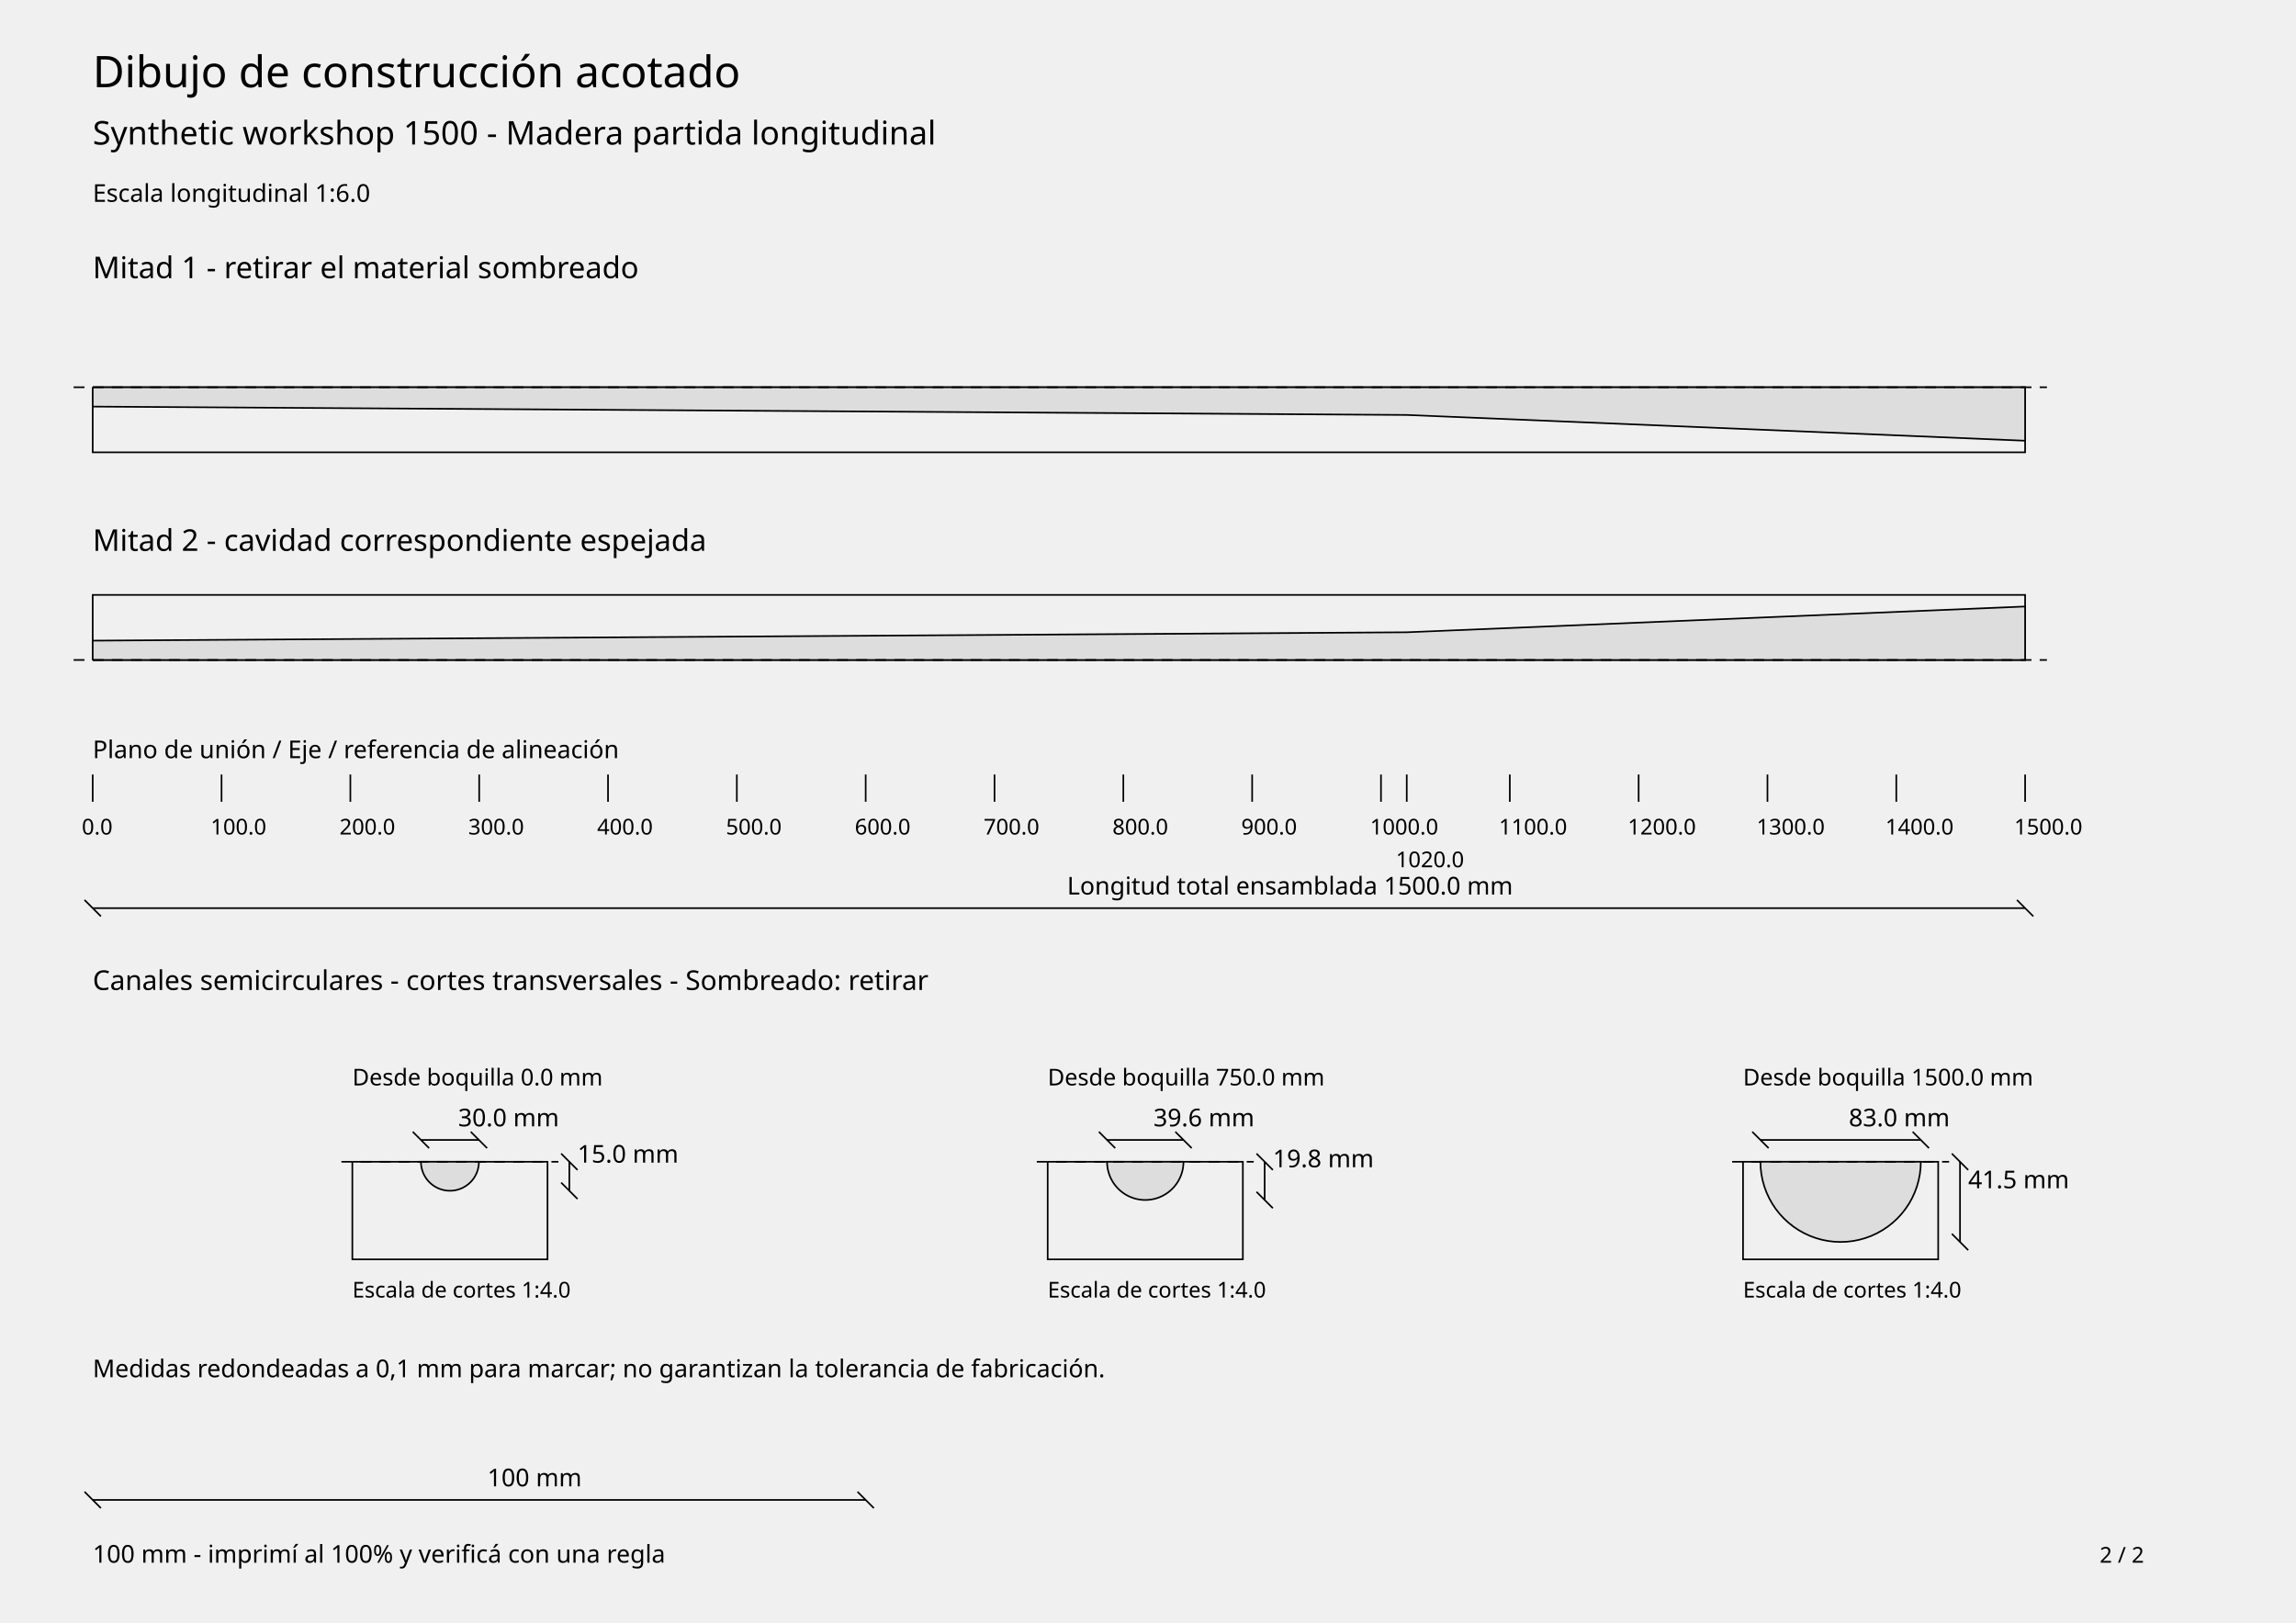
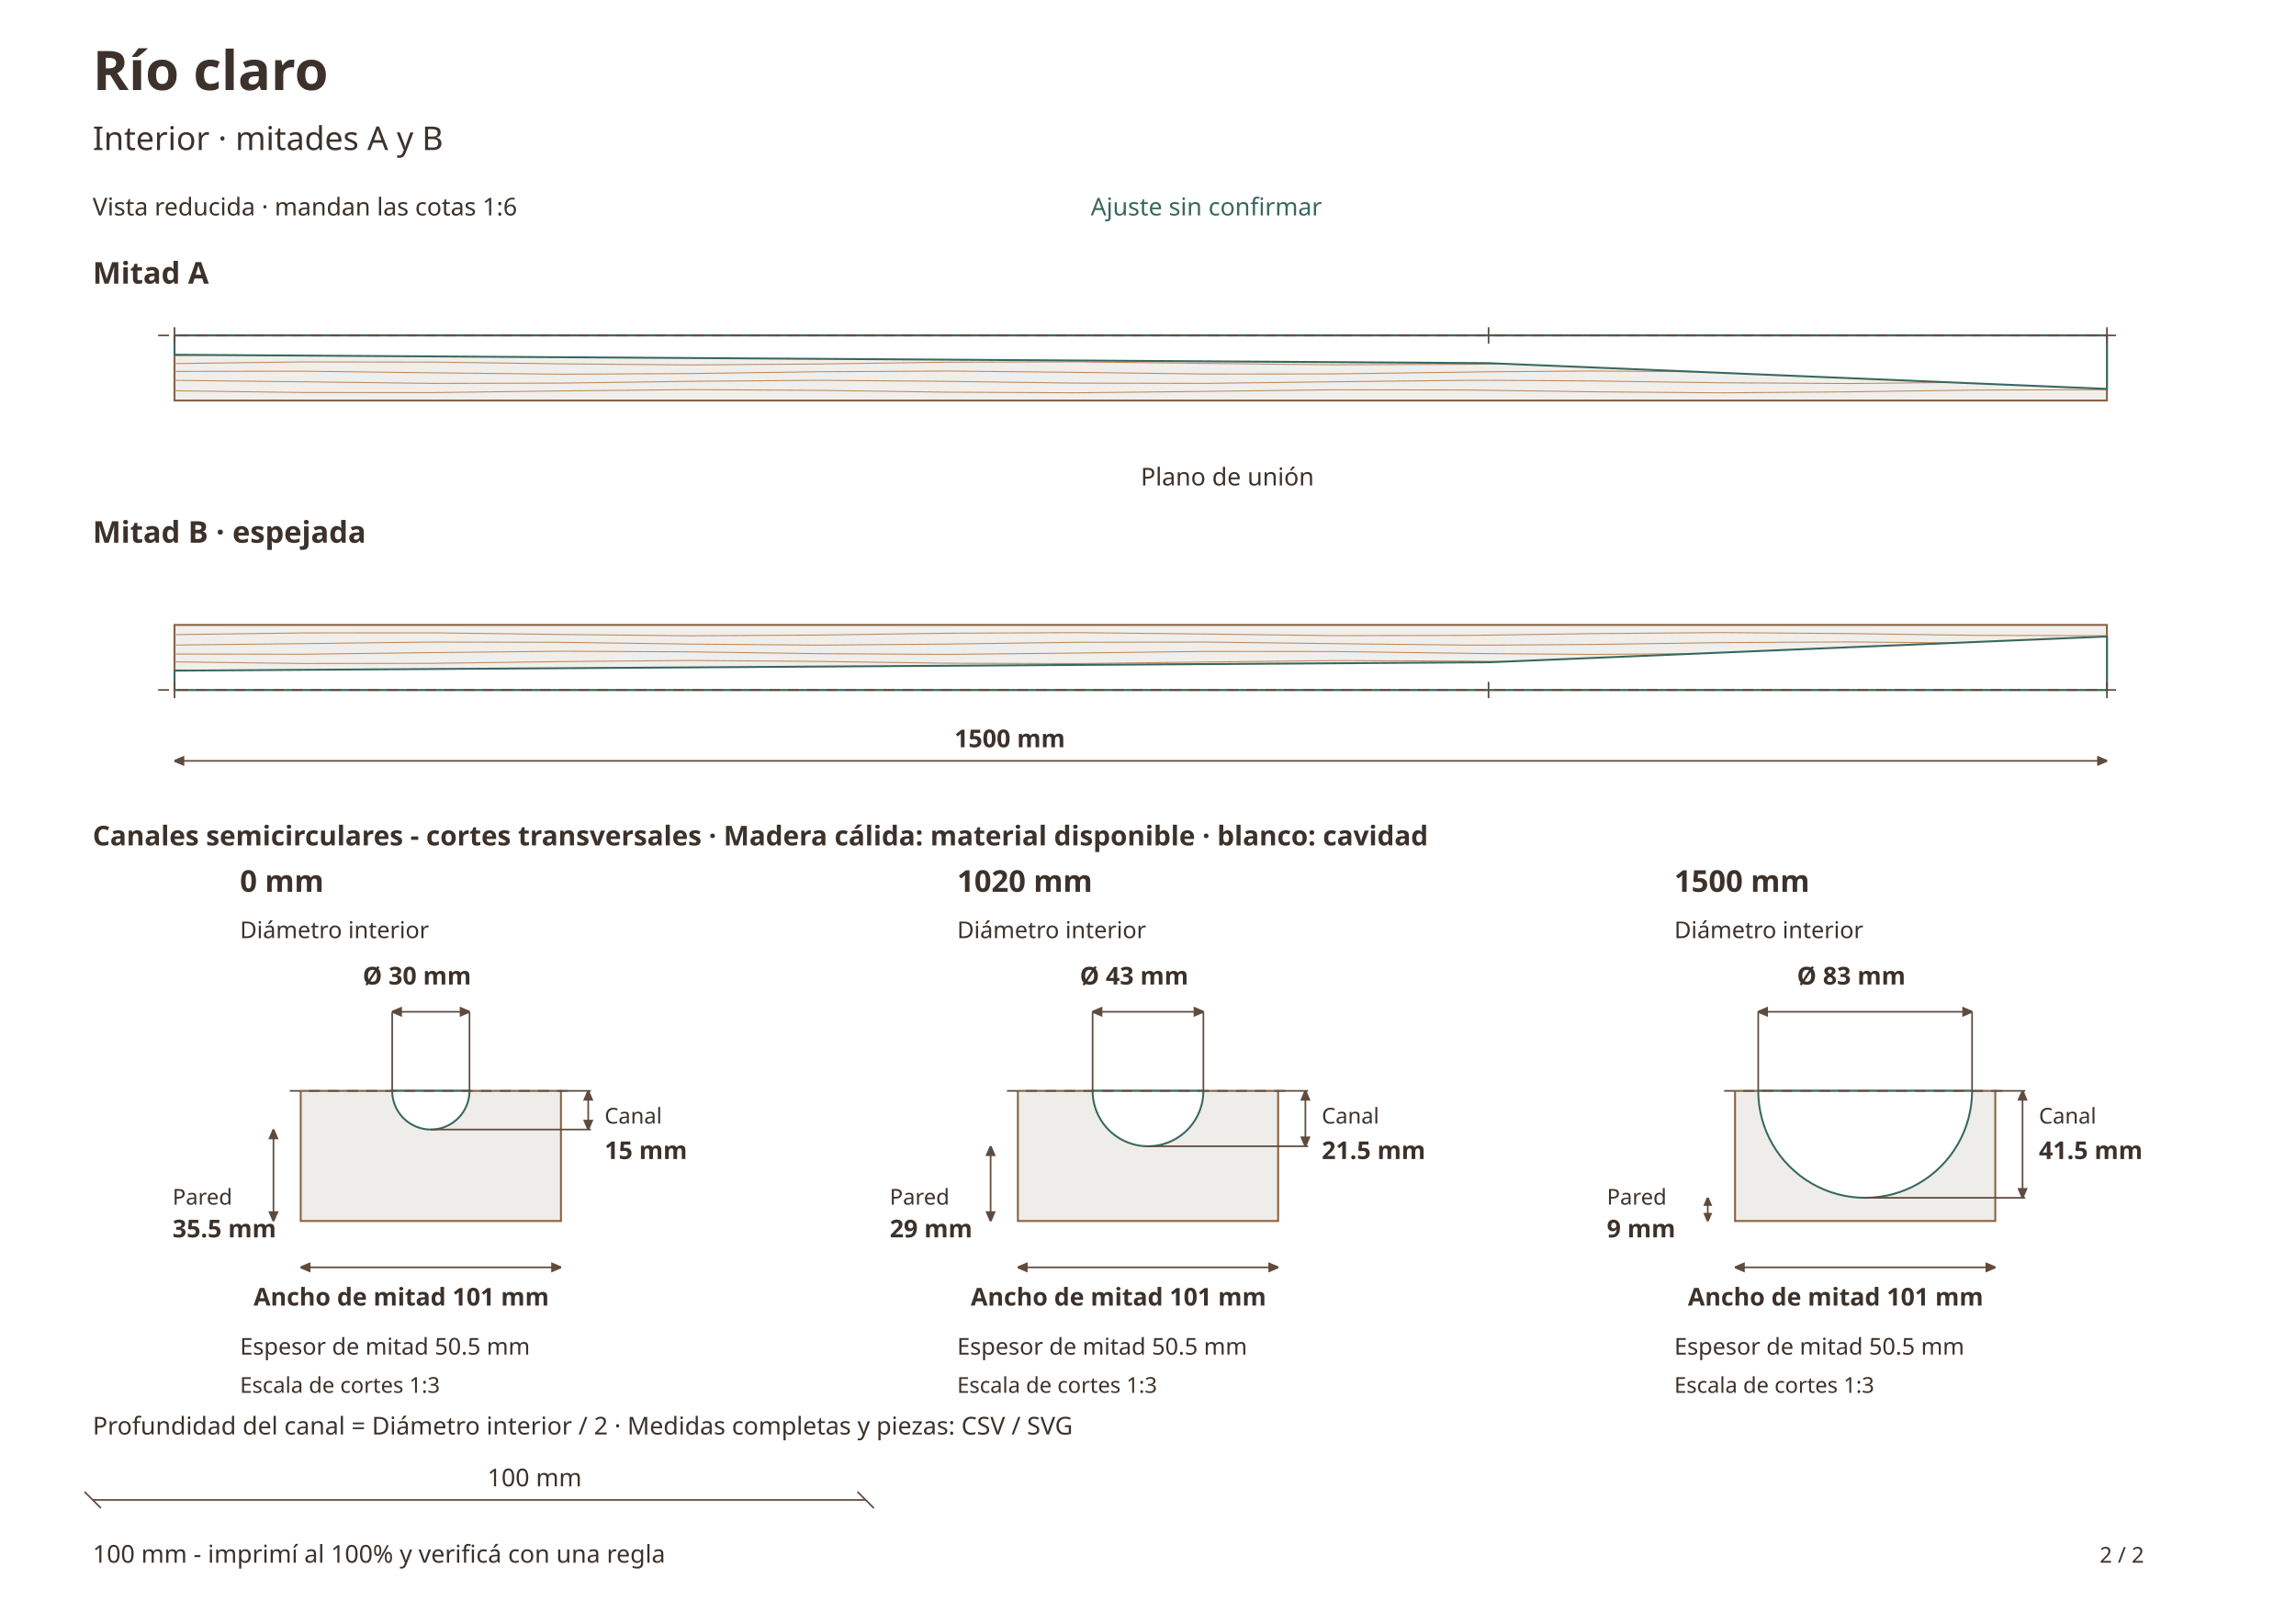
<svg xmlns="http://www.w3.org/2000/svg" width="842.0pt" height="595.0pt" viewBox="0 0 842.0 595.0" data-length-mm="1500.0">
-   <text x="34" y="32" font-size="16.0" font-family="sans-serif">Dibujo de construcción acotado</text>
-   <text x="34" y="53" font-size="12.0" font-family="sans-serif">Synthetic workshop 1500 - Madera partida longitudinal</text>
-   <text x="34" y="74" font-size="9.0" font-family="sans-serif">Escala longitudinal 1:6.0</text>
-   <text x="34" y="102" font-size="11.0" font-family="sans-serif">Mitad 1 - retirar el material sombreado</text>
-   <polyline points="34,142 742.661,142 742.661,165.858 34,165.858 34,142" stroke="black" stroke-width="0.6" fill="none" stroke-dasharray="none" />
-   <polyline points="34,142 34,149.087 515.89,152.157 515.89,152.157 742.661,161.606 742.661,142 34,142" stroke="black" stroke-width="0.6" fill="#dddddd" stroke-dasharray="none" />
-   <polyline points="27,142 750.661,142" stroke="black" stroke-width="0.6" fill="none" stroke-dasharray="4 3" />
-   <text x="34" y="202" font-size="11.0" font-family="sans-serif">Mitad 2 - cavidad correspondiente espejada</text>
-   <polyline points="34,242 742.661,242 742.661,218.142 34,218.142 34,242" stroke="black" stroke-width="0.6" fill="none" stroke-dasharray="none" />
-   <polyline points="34,242 34,234.913 515.89,231.843 515.89,231.843 742.661,222.394 742.661,242 34,242" stroke="black" stroke-width="0.6" fill="#dddddd" stroke-dasharray="none" />
-   <polyline points="27,242 750.661,242" stroke="black" stroke-width="0.6" fill="none" stroke-dasharray="4 3" />
-   <text x="34" y="278" font-size="9.0" font-family="sans-serif">Plano de unión / Eje / referencia de alineación</text>
-   <polyline points="34,284 34,294" stroke="black" stroke-width="0.6" fill="none" stroke-dasharray="none" />
-   <text x="30" y="306" font-size="8.0" font-family="sans-serif">0.0</text>
-   <polyline points="81.244,284 81.244,294" stroke="black" stroke-width="0.6" fill="none" stroke-dasharray="none" />
-   <text x="77.244" y="306" font-size="8.0" font-family="sans-serif">100.0</text>
-   <polyline points="128.488,284 128.488,294" stroke="black" stroke-width="0.6" fill="none" stroke-dasharray="none" />
-   <text x="124.488" y="306" font-size="8.0" font-family="sans-serif">200.0</text>
-   <polyline points="175.732,284 175.732,294" stroke="black" stroke-width="0.6" fill="none" stroke-dasharray="none" />
-   <text x="171.732" y="306" font-size="8.0" font-family="sans-serif">300.0</text>
-   <polyline points="222.976,284 222.976,294" stroke="black" stroke-width="0.6" fill="none" stroke-dasharray="none" />
-   <text x="218.976" y="306" font-size="8.0" font-family="sans-serif">400.0</text>
-   <polyline points="270.22,284 270.22,294" stroke="black" stroke-width="0.6" fill="none" stroke-dasharray="none" />
-   <text x="266.22" y="306" font-size="8.0" font-family="sans-serif">500.0</text>
-   <polyline points="317.465,284 317.465,294" stroke="black" stroke-width="0.6" fill="none" stroke-dasharray="none" />
-   <text x="313.465" y="306" font-size="8.0" font-family="sans-serif">600.0</text>
-   <polyline points="364.709,284 364.709,294" stroke="black" stroke-width="0.6" fill="none" stroke-dasharray="none" />
-   <text x="360.709" y="306" font-size="8.0" font-family="sans-serif">700.0</text>
-   <polyline points="411.953,284 411.953,294" stroke="black" stroke-width="0.6" fill="none" stroke-dasharray="none" />
-   <text x="407.953" y="306" font-size="8.0" font-family="sans-serif">800.0</text>
-   <polyline points="459.197,284 459.197,294" stroke="black" stroke-width="0.6" fill="none" stroke-dasharray="none" />
-   <text x="455.197" y="306" font-size="8.0" font-family="sans-serif">900.0</text>
-   <polyline points="506.441,284 506.441,294" stroke="black" stroke-width="0.6" fill="none" stroke-dasharray="none" />
-   <text x="502.441" y="306" font-size="8.0" font-family="sans-serif">1000.0</text>
-   <polyline points="515.89,284 515.89,294" stroke="black" stroke-width="0.6" fill="none" stroke-dasharray="none" />
-   <text x="511.89" y="318" font-size="8.0" font-family="sans-serif">1020.0</text>
-   <polyline points="553.685,284 553.685,294" stroke="black" stroke-width="0.6" fill="none" stroke-dasharray="none" />
-   <text x="549.685" y="306" font-size="8.0" font-family="sans-serif">1100.0</text>
-   <polyline points="600.929,284 600.929,294" stroke="black" stroke-width="0.6" fill="none" stroke-dasharray="none" />
-   <text x="596.929" y="306" font-size="8.0" font-family="sans-serif">1200.0</text>
-   <polyline points="648.173,284 648.173,294" stroke="black" stroke-width="0.6" fill="none" stroke-dasharray="none" />
-   <text x="644.173" y="306" font-size="8.0" font-family="sans-serif">1300.0</text>
-   <polyline points="695.417,284 695.417,294" stroke="black" stroke-width="0.6" fill="none" stroke-dasharray="none" />
-   <text x="691.417" y="306" font-size="8.0" font-family="sans-serif">1400.0</text>
-   <polyline points="742.661,284 742.661,294" stroke="black" stroke-width="0.6" fill="none" stroke-dasharray="none" />
-   <text x="738.661" y="306" font-size="8.0" font-family="sans-serif">1500.0</text>
-   <polyline points="34,333 742.661,333" stroke="black" stroke-width="0.6" fill="none" stroke-dasharray="none" />
-   <polyline points="31,330 37,336" stroke="black" stroke-width="0.6" fill="none" stroke-dasharray="none" />
-   <polyline points="739.661,330 745.661,336" stroke="black" stroke-width="0.6" fill="none" stroke-dasharray="none" />
-   <text x="391.331" y="328" font-size="9.0" font-family="sans-serif">Longitud total ensamblada 1500.0 mm</text>
-   <text x="34" y="363" font-size="10.0" font-family="sans-serif">Canales semicirculares - cortes transversales - Sombreado: retirar</text>
-   <polyline points="129.213,426 200.787,426 200.787,461.787 129.213,461.787 129.213,426" stroke="black" stroke-width="0.6" fill="none" stroke-dasharray="none" />
-   <polyline points="175.63,426 175.597,426.834 175.499,427.663 175.336,428.482 175.11,429.285 174.821,430.068 174.471,430.826 174.063,431.554 173.6,432.248 173.083,432.904 172.516,433.516 171.904,434.083 171.248,434.6 170.554,435.063 169.826,435.471 169.068,435.821 168.285,436.11 167.482,436.336 166.663,436.499 165.834,436.597 165,436.63 164.166,436.597 163.337,436.499 162.518,436.336 161.715,436.11 160.932,435.821 160.174,435.471 159.446,435.063 158.752,434.6 158.096,434.083 157.484,433.516 156.917,432.904 156.4,432.248 155.937,431.554 155.529,430.826 155.179,430.068 154.89,429.285 154.664,428.482 154.501,427.663 154.403,426.834 154.37,426 175.63,426" stroke="black" stroke-width="0.6" fill="#dddddd" stroke-dasharray="none" />
-   <polyline points="125.213,426 204.787,426" stroke="black" stroke-width="0.6" fill="none" stroke-dasharray="4 3" />
-   <polyline points="154.37,418 175.63,418" stroke="black" stroke-width="0.6" fill="none" stroke-dasharray="none" />
-   <polyline points="151.37,415 157.37,421" stroke="black" stroke-width="0.6" fill="none" stroke-dasharray="none" />
-   <polyline points="172.63,415 178.63,421" stroke="black" stroke-width="0.6" fill="none" stroke-dasharray="none" />
-   <text x="168" y="413" font-size="9.0" font-family="sans-serif">30.0 mm</text>
-   <polyline points="208.787,426 208.787,436.63" stroke="black" stroke-width="0.6" fill="none" stroke-dasharray="none" />
-   <polyline points="205.787,423 211.787,429" stroke="black" stroke-width="0.6" fill="none" stroke-dasharray="none" />
-   <polyline points="205.787,433.63 211.787,439.63" stroke="black" stroke-width="0.6" fill="none" stroke-dasharray="none" />
-   <text x="211.787" y="426.315" font-size="9.0" font-family="sans-serif">15.0 mm</text>
-   <text x="129.213" y="398" font-size="8.5" font-family="sans-serif">Desde boquilla 0.0 mm</text>
-   <text x="129.213" y="475.787" font-size="8.0" font-family="sans-serif">Escala de cortes 1:4.0</text>
-   <polyline points="384.213,426 455.787,426 455.787,461.787 384.213,461.787 384.213,426" stroke="black" stroke-width="0.6" fill="none" stroke-dasharray="none" />
-   <polyline points="434.017,426 433.974,427.1 433.844,428.193 433.63,429.272 433.331,430.331 432.95,431.364 432.489,432.364 431.951,433.324 431.34,434.239 430.659,435.103 429.911,435.911 429.103,436.659 428.239,437.34 427.324,437.951 426.364,438.489 425.364,438.95 424.331,439.331 423.272,439.63 422.193,439.844 421.1,439.974 420,440.017 418.9,439.974 417.807,439.844 416.728,439.63 415.669,439.331 414.636,438.95 413.636,438.489 412.676,437.951 411.761,437.34 410.897,436.659 410.089,435.911 409.341,435.103 408.66,434.239 408.049,433.324 407.511,432.364 407.05,431.364 406.669,430.331 406.37,429.272 406.156,428.193 406.026,427.1 405.983,426 434.017,426" stroke="black" stroke-width="0.6" fill="#dddddd" stroke-dasharray="none" />
-   <polyline points="380.213,426 459.787,426" stroke="black" stroke-width="0.6" fill="none" stroke-dasharray="4 3" />
-   <polyline points="405.983,418 434.017,418" stroke="black" stroke-width="0.6" fill="none" stroke-dasharray="none" />
-   <polyline points="402.983,415 408.983,421" stroke="black" stroke-width="0.6" fill="none" stroke-dasharray="none" />
-   <polyline points="431.017,415 437.017,421" stroke="black" stroke-width="0.6" fill="none" stroke-dasharray="none" />
-   <text x="423" y="413" font-size="9.0" font-family="sans-serif">39.6 mm</text>
-   <polyline points="463.787,426 463.787,440.017" stroke="black" stroke-width="0.6" fill="none" stroke-dasharray="none" />
-   <polyline points="460.787,423 466.787,429" stroke="black" stroke-width="0.6" fill="none" stroke-dasharray="none" />
-   <polyline points="460.787,437.017 466.787,443.017" stroke="black" stroke-width="0.6" fill="none" stroke-dasharray="none" />
-   <text x="466.787" y="428.008" font-size="9.0" font-family="sans-serif">19.8 mm</text>
-   <text x="384.213" y="398" font-size="8.5" font-family="sans-serif">Desde boquilla 750.0 mm</text>
-   <text x="384.213" y="475.787" font-size="8.0" font-family="sans-serif">Escala de cortes 1:4.0</text>
-   <polyline points="639.213,426 710.787,426 710.787,461.787 639.213,461.787 639.213,426" stroke="black" stroke-width="0.6" fill="none" stroke-dasharray="none" />
-   <polyline points="704.409,426 704.319,428.307 704.047,430.601 703.597,432.865 702.97,435.088 702.171,437.255 701.204,439.352 700.076,441.366 698.793,443.286 697.363,445.1 695.796,446.796 694.1,448.363 692.286,449.793 690.366,451.076 688.352,452.204 686.255,453.171 684.088,453.97 681.865,454.597 679.601,455.047 677.307,455.319 675,455.409 672.693,455.319 670.399,455.047 668.135,454.597 665.912,453.97 663.745,453.171 661.648,452.204 659.634,451.076 657.714,449.793 655.9,448.363 654.204,446.796 652.637,445.1 651.207,443.286 649.924,441.366 648.796,439.352 647.829,437.255 647.03,435.088 646.403,432.865 645.953,430.601 645.681,428.307 645.591,426 704.409,426" stroke="black" stroke-width="0.6" fill="#dddddd" stroke-dasharray="none" />
-   <polyline points="635.213,426 714.787,426" stroke="black" stroke-width="0.6" fill="none" stroke-dasharray="4 3" />
-   <polyline points="645.591,418 704.409,418" stroke="black" stroke-width="0.6" fill="none" stroke-dasharray="none" />
-   <polyline points="642.591,415 648.591,421" stroke="black" stroke-width="0.6" fill="none" stroke-dasharray="none" />
-   <polyline points="701.409,415 707.409,421" stroke="black" stroke-width="0.6" fill="none" stroke-dasharray="none" />
-   <text x="678" y="413" font-size="9.0" font-family="sans-serif">83.0 mm</text>
-   <polyline points="718.787,426 718.787,455.409" stroke="black" stroke-width="0.6" fill="none" stroke-dasharray="none" />
-   <polyline points="715.787,423 721.787,429" stroke="black" stroke-width="0.6" fill="none" stroke-dasharray="none" />
-   <polyline points="715.787,452.409 721.787,458.409" stroke="black" stroke-width="0.6" fill="none" stroke-dasharray="none" />
-   <text x="721.787" y="435.705" font-size="9.0" font-family="sans-serif">41.5 mm</text>
-   <text x="639.213" y="398" font-size="8.5" font-family="sans-serif">Desde boquilla 1500.0 mm</text>
-   <text x="639.213" y="475.787" font-size="8.0" font-family="sans-serif">Escala de cortes 1:4.0</text>
-   <text x="34" y="505" font-size="9.0" font-family="sans-serif">Medidas redondeadas a 0,1 mm para marcar; no garantizan la tolerancia de fabricación.</text>
-   <polyline points="34,550 317.465,550" stroke="black" stroke-width="0.6" fill="none" stroke-dasharray="none" />
-   <polyline points="31,547 37,553" stroke="black" stroke-width="0.6" fill="none" stroke-dasharray="none" />
-   <polyline points="314.465,547 320.465,553" stroke="black" stroke-width="0.6" fill="none" stroke-dasharray="none" />
-   <text x="178.732" y="545" font-size="9.0" font-family="sans-serif">100 mm</text>
-   <text x="34" y="573" font-size="9.0" font-family="sans-serif">100 mm - imprimí al 100% y verificá con una regla</text>
-   <text x="770" y="573" font-size="8.0" font-family="sans-serif">2 / 2</text>
+   <polyline data-cavity="false" points="0,0 842,0 842,595 0,595 0,0" stroke="#ffffff" stroke-width="0.7" fill="#ffffff" stroke-dasharray="none" />
+   <text x="34" y="33" font-size="20.0" font-family="sans-serif" fill="#3c322b" font-weight="bold">Río claro</text>
+   <text x="34" y="55" font-size="12.0" font-family="sans-serif" fill="#3c322b" font-weight="normal">Interior · mitades A y B</text>
+   <text x="34" y="79" font-size="9.0" font-family="sans-serif" fill="#3c322b" font-weight="normal">Vista reducida · mandan las cotas 1:6</text>
+   <text x="400" y="79" font-size="9.0" font-family="sans-serif" fill="#38675e" font-weight="normal">Ajuste sin confirmar</text>
+   <text x="34" y="104" font-size="11.0" font-family="sans-serif" fill="#3c322b" font-weight="bold">Mitad A</text>
+   <polyline data-cavity="false" points="64,123 64,146.858 111.244,146.858 158.488,146.858 205.732,146.858 252.976,146.858 300.22,146.858 347.465,146.858 394.709,146.858 441.953,146.858 489.197,146.858 536.441,146.858 545.89,146.858 583.685,146.858 630.929,146.858 678.173,146.858 725.417,146.858 772.661,146.858 772.661,123 64,123" stroke="#886142" stroke-width="0.7" fill="#f1efec" stroke-dasharray="none" />
+   <polyline data-cavity="false" points="64,126.91 111.244,126.891 158.488,126.256 205.732,125.816 252.976,126.131 300.22,126.8 347.465,126.969 394.709,126.423 441.953,125.858 489.197,125.995 536.441,126.659 545.89,126.78 583.685,127.004 630.929,126.589 678.173,125.944 725.417,125.891 772.661,126.498" stroke="#bb8759" stroke-width="0.35" fill="none" stroke-dasharray="none" />
+   <polyline data-cavity="false" points="64,130.359 111.244,129.782 158.488,129.249 205.732,129.44 252.976,130.111 300.22,130.407 347.465,129.95 394.709,129.323 441.953,129.326 489.197,129.955 536.441,130.408 545.89,130.41 583.685,130.107 630.929,129.436 678.173,129.251 725.417,129.787 772.661,130.361" stroke="#bb8759" stroke-width="0.35" fill="none" stroke-dasharray="none" />
+   <polyline data-cavity="false" points="64,133.309 111.244,132.705 158.488,132.764 205.732,133.411 252.976,133.821 300.22,133.471 347.465,132.808 394.709,132.677 441.953,133.245 489.197,133.788 536.441,133.613 545.89,133.494 583.685,132.943 630.929,132.633 678.173,133.078 725.417,133.71 772.661,133.724" stroke="#bb8759" stroke-width="0.35" fill="none" stroke-dasharray="none" />
+   <polyline data-cavity="false" points="64,136.182 111.244,136.106 158.488,136.703 205.732,137.211 252.976,136.982 300.22,136.309 347.465,136.049 394.709,136.535 441.953,137.146 489.197,137.103 536.441,136.462 545.89,136.331 583.685,136.039 630.929,136.374 678.173,137.04 725.417,137.187 772.661,136.628" stroke="#bb8759" stroke-width="0.35" fill="none" stroke-dasharray="none" />
+   <polyline data-cavity="false" points="64,139.47 111.244,139.992 158.488,140.578 205.732,140.48 252.976,139.823 300.22,139.445 347.465,139.828 394.709,140.483 441.953,140.575 489.197,139.987 536.441,139.468 545.89,139.446 583.685,139.681 630.929,140.354 678.173,140.628 725.417,140.155 772.661,139.537" stroke="#bb8759" stroke-width="0.35" fill="none" stroke-dasharray="none" />
+   <polyline data-cavity="false" points="64,143.283 111.244,143.923 158.488,143.96 205.732,143.346 252.976,142.865 300.22,143.13 347.465,143.803 394.709,144.026 441.953,143.514 489.197,142.921 536.441,143.002 545.89,143.108 583.685,143.655 630.929,144.046 678.173,143.677 725.417,143.018 772.661,142.91" stroke="#bb8759" stroke-width="0.35" fill="none" stroke-dasharray="none" />
+   <polyline data-cavity="true" points="64,123 64,130.087 545.89,133.157 545.89,133.157 772.661,142.606 772.661,123 64,123" stroke="#38675e" stroke-width="0.7" fill="#ffffff" stroke-dasharray="none" />
+   <polyline data-cavity="false" points="58,123 778.661,123" stroke="#5f4b3d" stroke-width="0.6" fill="none" stroke-dasharray="4 3" />
+   <polyline data-cavity="false" points="64,120 64,126" stroke="#5f4b3d" stroke-width="0.6" fill="none" stroke-dasharray="none" />
+   <polyline data-cavity="false" points="545.89,120 545.89,126" stroke="#5f4b3d" stroke-width="0.6" fill="none" stroke-dasharray="none" />
+   <polyline data-cavity="false" points="772.661,120 772.661,126" stroke="#5f4b3d" stroke-width="0.6" fill="none" stroke-dasharray="none" />
+   <text x="34" y="199" font-size="11.0" font-family="sans-serif" fill="#3c322b" font-weight="bold">Mitad B · espejada</text>
+   <polyline data-cavity="false" points="64,253 64,229.142 111.244,229.142 158.488,229.142 205.732,229.142 252.976,229.142 300.22,229.142 347.465,229.142 394.709,229.142 441.953,229.142 489.197,229.142 536.441,229.142 545.89,229.142 583.685,229.142 630.929,229.142 678.173,229.142 725.417,229.142 772.661,229.142 772.661,253 64,253" stroke="#886142" stroke-width="0.7" fill="#f1efec" stroke-dasharray="none" />
+   <polyline data-cavity="false" points="64,249.09 111.244,249.109 158.488,249.744 205.732,250.184 252.976,249.869 300.22,249.2 347.465,249.031 394.709,249.577 441.953,250.142 489.197,250.005 536.441,249.341 545.89,249.22 583.685,248.996 630.929,249.411 678.173,250.056 725.417,250.109 772.661,249.502" stroke="#bb8759" stroke-width="0.35" fill="none" stroke-dasharray="none" />
+   <polyline data-cavity="false" points="64,245.641 111.244,246.218 158.488,246.751 205.732,246.56 252.976,245.889 300.22,245.593 347.465,246.05 394.709,246.677 441.953,246.674 489.197,246.045 536.441,245.592 545.89,245.59 583.685,245.893 630.929,246.564 678.173,246.749 725.417,246.213 772.661,245.639" stroke="#bb8759" stroke-width="0.35" fill="none" stroke-dasharray="none" />
+   <polyline data-cavity="false" points="64,242.691 111.244,243.295 158.488,243.236 205.732,242.589 252.976,242.179 300.22,242.529 347.465,243.192 394.709,243.323 441.953,242.755 489.197,242.212 536.441,242.387 545.89,242.506 583.685,243.057 630.929,243.367 678.173,242.922 725.417,242.29 772.661,242.276" stroke="#bb8759" stroke-width="0.35" fill="none" stroke-dasharray="none" />
+   <polyline data-cavity="false" points="64,239.818 111.244,239.894 158.488,239.297 205.732,238.789 252.976,239.018 300.22,239.691 347.465,239.951 394.709,239.465 441.953,238.854 489.197,238.897 536.441,239.538 545.89,239.669 583.685,239.961 630.929,239.626 678.173,238.96 725.417,238.813 772.661,239.372" stroke="#bb8759" stroke-width="0.35" fill="none" stroke-dasharray="none" />
+   <polyline data-cavity="false" points="64,236.53 111.244,236.008 158.488,235.422 205.732,235.52 252.976,236.177 300.22,236.555 347.465,236.172 394.709,235.517 441.953,235.425 489.197,236.013 536.441,236.532 545.89,236.554 583.685,236.319 630.929,235.646 678.173,235.372 725.417,235.845 772.661,236.463" stroke="#bb8759" stroke-width="0.35" fill="none" stroke-dasharray="none" />
+   <polyline data-cavity="false" points="64,232.717 111.244,232.077 158.488,232.04 205.732,232.654 252.976,233.135 300.22,232.87 347.465,232.197 394.709,231.974 441.953,232.486 489.197,233.079 536.441,232.998 545.89,232.892 583.685,232.345 630.929,231.954 678.173,232.323 725.417,232.982 772.661,233.09" stroke="#bb8759" stroke-width="0.35" fill="none" stroke-dasharray="none" />
+   <polyline data-cavity="true" points="64,253 64,245.913 545.89,242.843 545.89,242.843 772.661,233.394 772.661,253 64,253" stroke="#38675e" stroke-width="0.7" fill="#ffffff" stroke-dasharray="none" />
+   <polyline data-cavity="false" points="58,253 778.661,253" stroke="#5f4b3d" stroke-width="0.6" fill="none" stroke-dasharray="4 3" />
+   <polyline data-cavity="false" points="64,250 64,256" stroke="#5f4b3d" stroke-width="0.6" fill="none" stroke-dasharray="none" />
+   <polyline data-cavity="false" points="545.89,250 545.89,256" stroke="#5f4b3d" stroke-width="0.6" fill="none" stroke-dasharray="none" />
+   <polyline data-cavity="false" points="772.661,250 772.661,256" stroke="#5f4b3d" stroke-width="0.6" fill="none" stroke-dasharray="none" />
+   <text x="418.331" y="178" font-size="9.0" font-family="sans-serif" fill="#3c322b" font-weight="normal">Plano de unión</text>
+   <polyline data-cavity="false" points="64,279 772.661,279" stroke="#5f4b3d" stroke-width="0.6" fill="none" stroke-dasharray="none" />
+   <polyline data-cavity="false" points="64,279 67.224,280.363 67.224,277.637 64,279" stroke="#5f4b3d" stroke-width="0.7" fill="#5f4b3d" stroke-dasharray="none" />
+   <polyline data-cavity="false" points="772.661,279 769.438,277.637 769.438,280.363 772.661,279" stroke="#5f4b3d" stroke-width="0.7" fill="#5f4b3d" stroke-dasharray="none" />
+   <text x="350" y="274" font-size="9.0" font-family="sans-serif" fill="#3c322b" font-weight="bold">1500 mm</text>
+   <text x="34" y="310" font-size="10.0" font-family="sans-serif" fill="#3c322b" font-weight="bold">Canales semicirculares - cortes transversales · Madera cálida: material disponible · blanco: cavidad</text>
+   <text x="88" y="327" font-size="11.0" font-family="sans-serif" fill="#3c322b" font-weight="bold">0 mm</text>
+   <polyline data-cavity="false" points="110.283,400 205.717,400 205.717,447.717 110.283,447.717 110.283,400" stroke="#886142" stroke-width="0.7" fill="#efede9" stroke-dasharray="none" />
+   <polyline data-cavity="true" points="172.173,400 172.143,400.927 172.052,401.85 171.901,402.765 171.69,403.668 171.421,404.556 171.094,405.424 170.712,406.269 170.274,407.087 169.785,407.874 169.244,408.628 168.656,409.345 168.022,410.022 167.345,410.656 166.628,411.244 165.874,411.785 165.087,412.274 164.269,412.712 163.424,413.094 162.556,413.421 161.668,413.69 160.765,413.901 159.85,414.052 158.927,414.143 158,414.173 157.073,414.143 156.15,414.052 155.235,413.901 154.332,413.69 153.444,413.421 152.576,413.094 151.731,412.712 150.913,412.274 150.126,411.785 149.372,411.244 148.655,410.656 147.978,410.022 147.344,409.345 146.756,408.628 146.215,407.874 145.726,407.087 145.288,406.269 144.906,405.424 144.579,404.556 144.31,403.668 144.099,402.765 143.948,401.85 143.857,400.927 143.827,400 172.173,400" stroke="#38675e" stroke-width="0.7" fill="#ffffff" stroke-dasharray="none" />
+   <polyline data-cavity="false" points="106.283,400 209.717,400" stroke="#5f4b3d" stroke-width="0.6" fill="none" stroke-dasharray="4 3" />
+   <text x="88" y="496.717" font-size="8.5" font-family="sans-serif" fill="#3c322b" font-weight="normal">Espesor de mitad 50.5 mm</text>
+   <text x="88" y="510.717" font-size="8.0" font-family="sans-serif" fill="#3c322b" font-weight="normal">Escala de cortes 1:3</text>
+   <polyline data-cavity="false" points="143.827,400 143.827,371" stroke="#5f4b3d" stroke-width="0.6" fill="none" stroke-dasharray="none" />
+   <polyline data-cavity="false" points="172.173,400 172.173,371" stroke="#5f4b3d" stroke-width="0.6" fill="none" stroke-dasharray="none" />
+   <polyline data-cavity="false" points="143.827,371 172.173,371" stroke="#5f4b3d" stroke-width="0.6" fill="none" stroke-dasharray="none" />
+   <polyline data-cavity="false" points="143.827,371 147.05,372.363 147.05,369.637 143.827,371" stroke="#5f4b3d" stroke-width="0.7" fill="#5f4b3d" stroke-dasharray="none" />
+   <polyline data-cavity="false" points="172.173,371 168.95,369.637 168.95,372.363 172.173,371" stroke="#5f4b3d" stroke-width="0.7" fill="#5f4b3d" stroke-dasharray="none" />
+   <text x="133" y="361" font-size="9.0" font-family="sans-serif" fill="#3c322b" font-weight="bold">Ø 30 mm</text>
+   <polyline data-cavity="false" points="158,414.173 216.717,414.173" stroke="#5f4b3d" stroke-width="0.6" fill="none" stroke-dasharray="none" />
+   <polyline data-cavity="false" points="205.717,400 216.717,400" stroke="#5f4b3d" stroke-width="0.6" fill="none" stroke-dasharray="none" />
+   <polyline data-cavity="false" points="215.717,400 215.717,414.173" stroke="#5f4b3d" stroke-width="0.6" fill="none" stroke-dasharray="none" />
+   <polyline data-cavity="false" points="215.717,400 214.354,403.224 217.079,403.224 215.717,400" stroke="#5f4b3d" stroke-width="0.7" fill="#5f4b3d" stroke-dasharray="none" />
+   <polyline data-cavity="false" points="215.717,414.173 217.079,410.95 214.354,410.95 215.717,414.173" stroke="#5f4b3d" stroke-width="0.7" fill="#5f4b3d" stroke-dasharray="none" />
+   <text x="221.717" y="425" font-size="9.0" font-family="sans-serif" fill="#3c322b" font-weight="bold">15 mm</text>
+   <text x="221.717" y="412" font-size="8.0" font-family="sans-serif" fill="#3c322b" font-weight="normal">Canal</text>
+   <polyline data-cavity="false" points="100.283,414.173 100.283,447.717" stroke="#5f4b3d" stroke-width="0.6" fill="none" stroke-dasharray="none" />
+   <polyline data-cavity="false" points="100.283,414.173 98.921,417.397 101.646,417.397 100.283,414.173" stroke="#5f4b3d" stroke-width="0.7" fill="#5f4b3d" stroke-dasharray="none" />
+   <polyline data-cavity="false" points="100.283,447.717 101.646,444.493 98.921,444.493 100.283,447.717" stroke="#5f4b3d" stroke-width="0.7" fill="#5f4b3d" stroke-dasharray="none" />
+   <text x="63.283" y="453.717" font-size="9.0" font-family="sans-serif" fill="#3c322b" font-weight="bold">35.5 mm</text>
+   <text x="63.283" y="441.717" font-size="8.0" font-family="sans-serif" fill="#3c322b" font-weight="normal">Pared</text>
+   <text x="88" y="344" font-size="8.5" font-family="sans-serif" fill="#3c322b" font-weight="normal">Diámetro interior</text>
+   <polyline data-cavity="false" points="110.283,464.717 205.717,464.717" stroke="#5f4b3d" stroke-width="0.6" fill="none" stroke-dasharray="none" />
+   <polyline data-cavity="false" points="110.283,464.717 113.507,466.079 113.507,463.354 110.283,464.717" stroke="#5f4b3d" stroke-width="0.7" fill="#5f4b3d" stroke-dasharray="none" />
+   <polyline data-cavity="false" points="205.717,464.717 202.493,463.354 202.493,466.079 205.717,464.717" stroke="#5f4b3d" stroke-width="0.7" fill="#5f4b3d" stroke-dasharray="none" />
+   <text x="93" y="478.717" font-size="9.0" font-family="sans-serif" fill="#3c322b" font-weight="bold">Ancho de mitad 101 mm</text>
+   <text x="351" y="327" font-size="11.0" font-family="sans-serif" fill="#3c322b" font-weight="bold">1020 mm</text>
+   <polyline data-cavity="false" points="373.283,400 468.717,400 468.717,447.717 373.283,447.717 373.283,400" stroke="#886142" stroke-width="0.7" fill="#efede9" stroke-dasharray="none" />
+   <polyline data-cavity="true" points="441.315,400 441.271,401.329 441.141,402.652 440.925,403.963 440.623,405.258 440.237,406.53 439.769,407.774 439.22,408.985 438.593,410.157 437.891,411.286 437.117,412.367 436.274,413.395 435.365,414.365 434.395,415.274 433.367,416.117 432.286,416.891 431.157,417.593 429.985,418.22 428.774,418.769 427.53,419.237 426.258,419.623 424.963,419.925 423.652,420.141 422.329,420.271 421,420.315 419.671,420.271 418.348,420.141 417.037,419.925 415.742,419.623 414.47,419.237 413.226,418.769 412.015,418.22 410.843,417.593 409.714,416.891 408.633,416.117 407.605,415.274 406.635,414.365 405.726,413.395 404.883,412.367 404.109,411.286 403.407,410.157 402.78,408.985 402.231,407.774 401.763,406.53 401.377,405.258 401.075,403.963 400.859,402.652 400.729,401.329 400.685,400 441.315,400" stroke="#38675e" stroke-width="0.7" fill="#ffffff" stroke-dasharray="none" />
+   <polyline data-cavity="false" points="369.283,400 472.717,400" stroke="#5f4b3d" stroke-width="0.6" fill="none" stroke-dasharray="4 3" />
+   <text x="351" y="496.717" font-size="8.5" font-family="sans-serif" fill="#3c322b" font-weight="normal">Espesor de mitad 50.5 mm</text>
+   <text x="351" y="510.717" font-size="8.0" font-family="sans-serif" fill="#3c322b" font-weight="normal">Escala de cortes 1:3</text>
+   <polyline data-cavity="false" points="400.685,400 400.685,371" stroke="#5f4b3d" stroke-width="0.6" fill="none" stroke-dasharray="none" />
+   <polyline data-cavity="false" points="441.315,400 441.315,371" stroke="#5f4b3d" stroke-width="0.6" fill="none" stroke-dasharray="none" />
+   <polyline data-cavity="false" points="400.685,371 441.315,371" stroke="#5f4b3d" stroke-width="0.6" fill="none" stroke-dasharray="none" />
+   <polyline data-cavity="false" points="400.685,371 403.909,372.363 403.909,369.637 400.685,371" stroke="#5f4b3d" stroke-width="0.7" fill="#5f4b3d" stroke-dasharray="none" />
+   <polyline data-cavity="false" points="441.315,371 438.091,369.637 438.091,372.363 441.315,371" stroke="#5f4b3d" stroke-width="0.7" fill="#5f4b3d" stroke-dasharray="none" />
+   <text x="396" y="361" font-size="9.0" font-family="sans-serif" fill="#3c322b" font-weight="bold">Ø 43 mm</text>
+   <polyline data-cavity="false" points="421,420.315 479.717,420.315" stroke="#5f4b3d" stroke-width="0.6" fill="none" stroke-dasharray="none" />
+   <polyline data-cavity="false" points="468.717,400 479.717,400" stroke="#5f4b3d" stroke-width="0.6" fill="none" stroke-dasharray="none" />
+   <polyline data-cavity="false" points="478.717,400 478.717,420.315" stroke="#5f4b3d" stroke-width="0.6" fill="none" stroke-dasharray="none" />
+   <polyline data-cavity="false" points="478.717,400 477.354,403.224 480.079,403.224 478.717,400" stroke="#5f4b3d" stroke-width="0.7" fill="#5f4b3d" stroke-dasharray="none" />
+   <polyline data-cavity="false" points="478.717,420.315 480.079,417.091 477.354,417.091 478.717,420.315" stroke="#5f4b3d" stroke-width="0.7" fill="#5f4b3d" stroke-dasharray="none" />
+   <text x="484.717" y="425" font-size="9.0" font-family="sans-serif" fill="#3c322b" font-weight="bold">21.5 mm</text>
+   <text x="484.717" y="412" font-size="8.0" font-family="sans-serif" fill="#3c322b" font-weight="normal">Canal</text>
+   <polyline data-cavity="false" points="363.283,420.315 363.283,447.717" stroke="#5f4b3d" stroke-width="0.6" fill="none" stroke-dasharray="none" />
+   <polyline data-cavity="false" points="363.283,420.315 361.921,423.539 364.646,423.539 363.283,420.315" stroke="#5f4b3d" stroke-width="0.7" fill="#5f4b3d" stroke-dasharray="none" />
+   <polyline data-cavity="false" points="363.283,447.717 364.646,444.493 361.921,444.493 363.283,447.717" stroke="#5f4b3d" stroke-width="0.7" fill="#5f4b3d" stroke-dasharray="none" />
+   <text x="326.283" y="453.717" font-size="9.0" font-family="sans-serif" fill="#3c322b" font-weight="bold">29 mm</text>
+   <text x="326.283" y="441.717" font-size="8.0" font-family="sans-serif" fill="#3c322b" font-weight="normal">Pared</text>
+   <text x="351" y="344" font-size="8.5" font-family="sans-serif" fill="#3c322b" font-weight="normal">Diámetro interior</text>
+   <polyline data-cavity="false" points="373.283,464.717 468.717,464.717" stroke="#5f4b3d" stroke-width="0.6" fill="none" stroke-dasharray="none" />
+   <polyline data-cavity="false" points="373.283,464.717 376.507,466.079 376.507,463.354 373.283,464.717" stroke="#5f4b3d" stroke-width="0.7" fill="#5f4b3d" stroke-dasharray="none" />
+   <polyline data-cavity="false" points="468.717,464.717 465.493,463.354 465.493,466.079 468.717,464.717" stroke="#5f4b3d" stroke-width="0.7" fill="#5f4b3d" stroke-dasharray="none" />
+   <text x="356" y="478.717" font-size="9.0" font-family="sans-serif" fill="#3c322b" font-weight="bold">Ancho de mitad 101 mm</text>
+   <text x="614" y="327" font-size="11.0" font-family="sans-serif" fill="#3c322b" font-weight="bold">1500 mm</text>
+   <polyline data-cavity="false" points="636.283,400 731.717,400 731.717,447.717 636.283,447.717 636.283,400" stroke="#886142" stroke-width="0.7" fill="#efede9" stroke-dasharray="none" />
+   <polyline data-cavity="true" points="723.213,400 723.129,402.565 722.877,405.118 722.459,407.65 721.876,410.149 721.132,412.604 720.228,415.006 719.169,417.343 717.959,419.606 716.604,421.785 715.109,423.871 713.482,425.855 711.727,427.727 709.855,429.482 707.871,431.109 705.785,432.604 703.606,433.959 701.343,435.169 699.006,436.228 696.604,437.132 694.149,437.876 691.65,438.459 689.118,438.877 686.565,439.129 684,439.213 681.435,439.129 678.882,438.877 676.35,438.459 673.851,437.876 671.396,437.132 668.994,436.228 666.657,435.169 664.394,433.959 662.215,432.604 660.129,431.109 658.145,429.482 656.273,427.727 654.518,425.855 652.891,423.871 651.396,421.785 650.041,419.606 648.831,417.343 647.772,415.006 646.868,412.604 646.124,410.149 645.541,407.65 645.123,405.118 644.871,402.565 644.787,400 723.213,400" stroke="#38675e" stroke-width="0.7" fill="#ffffff" stroke-dasharray="none" />
+   <polyline data-cavity="false" points="632.283,400 735.717,400" stroke="#5f4b3d" stroke-width="0.6" fill="none" stroke-dasharray="4 3" />
+   <text x="614" y="496.717" font-size="8.5" font-family="sans-serif" fill="#3c322b" font-weight="normal">Espesor de mitad 50.5 mm</text>
+   <text x="614" y="510.717" font-size="8.0" font-family="sans-serif" fill="#3c322b" font-weight="normal">Escala de cortes 1:3</text>
+   <polyline data-cavity="false" points="644.787,400 644.787,371" stroke="#5f4b3d" stroke-width="0.6" fill="none" stroke-dasharray="none" />
+   <polyline data-cavity="false" points="723.213,400 723.213,371" stroke="#5f4b3d" stroke-width="0.6" fill="none" stroke-dasharray="none" />
+   <polyline data-cavity="false" points="644.787,371 723.213,371" stroke="#5f4b3d" stroke-width="0.6" fill="none" stroke-dasharray="none" />
+   <polyline data-cavity="false" points="644.787,371 648.011,372.363 648.011,369.637 644.787,371" stroke="#5f4b3d" stroke-width="0.7" fill="#5f4b3d" stroke-dasharray="none" />
+   <polyline data-cavity="false" points="723.213,371 719.989,369.637 719.989,372.363 723.213,371" stroke="#5f4b3d" stroke-width="0.7" fill="#5f4b3d" stroke-dasharray="none" />
+   <text x="659" y="361" font-size="9.0" font-family="sans-serif" fill="#3c322b" font-weight="bold">Ø 83 mm</text>
+   <polyline data-cavity="false" points="684,439.213 742.717,439.213" stroke="#5f4b3d" stroke-width="0.6" fill="none" stroke-dasharray="none" />
+   <polyline data-cavity="false" points="731.717,400 742.717,400" stroke="#5f4b3d" stroke-width="0.6" fill="none" stroke-dasharray="none" />
+   <polyline data-cavity="false" points="741.717,400 741.717,439.213" stroke="#5f4b3d" stroke-width="0.6" fill="none" stroke-dasharray="none" />
+   <polyline data-cavity="false" points="741.717,400 740.354,403.224 743.08,403.224 741.717,400" stroke="#5f4b3d" stroke-width="0.7" fill="#5f4b3d" stroke-dasharray="none" />
+   <polyline data-cavity="false" points="741.717,439.213 743.08,435.989 740.354,435.989 741.717,439.213" stroke="#5f4b3d" stroke-width="0.7" fill="#5f4b3d" stroke-dasharray="none" />
+   <text x="747.717" y="425" font-size="9.0" font-family="sans-serif" fill="#3c322b" font-weight="bold">41.5 mm</text>
+   <text x="747.717" y="412" font-size="8.0" font-family="sans-serif" fill="#3c322b" font-weight="normal">Canal</text>
+   <polyline data-cavity="false" points="626.283,439.213 626.283,447.717" stroke="#5f4b3d" stroke-width="0.6" fill="none" stroke-dasharray="none" />
+   <polyline data-cavity="false" points="626.283,439.213 625.18,441.823 627.387,441.823 626.283,439.213" stroke="#5f4b3d" stroke-width="0.7" fill="#5f4b3d" stroke-dasharray="none" />
+   <polyline data-cavity="false" points="626.283,447.717 627.387,445.106 625.18,445.106 626.283,447.717" stroke="#5f4b3d" stroke-width="0.7" fill="#5f4b3d" stroke-dasharray="none" />
+   <text x="589.283" y="453.717" font-size="9.0" font-family="sans-serif" fill="#3c322b" font-weight="bold">9 mm</text>
+   <text x="589.283" y="441.717" font-size="8.0" font-family="sans-serif" fill="#3c322b" font-weight="normal">Pared</text>
+   <text x="614" y="344" font-size="8.5" font-family="sans-serif" fill="#3c322b" font-weight="normal">Diámetro interior</text>
+   <polyline data-cavity="false" points="636.283,464.717 731.717,464.717" stroke="#5f4b3d" stroke-width="0.6" fill="none" stroke-dasharray="none" />
+   <polyline data-cavity="false" points="636.283,464.717 639.507,466.079 639.507,463.354 636.283,464.717" stroke="#5f4b3d" stroke-width="0.7" fill="#5f4b3d" stroke-dasharray="none" />
+   <polyline data-cavity="false" points="731.717,464.717 728.493,463.354 728.493,466.079 731.717,464.717" stroke="#5f4b3d" stroke-width="0.7" fill="#5f4b3d" stroke-dasharray="none" />
+   <text x="619" y="478.717" font-size="9.0" font-family="sans-serif" fill="#3c322b" font-weight="bold">Ancho de mitad 101 mm</text>
+   <text x="34" y="526" font-size="9.0" font-family="sans-serif" fill="#3c322b" font-weight="normal">Profundidad del canal = Diámetro interior / 2 · Medidas completas y piezas: CSV / SVG</text>
+   <polyline data-cavity="false" points="34,550 317.465,550" stroke="#5f4b3d" stroke-width="0.6" fill="none" stroke-dasharray="none" />
+   <polyline data-cavity="false" points="31,547 37,553" stroke="#5f4b3d" stroke-width="0.6" fill="none" stroke-dasharray="none" />
+   <polyline data-cavity="false" points="314.465,547 320.465,553" stroke="#5f4b3d" stroke-width="0.6" fill="none" stroke-dasharray="none" />
+   <text x="178.732" y="545" font-size="9.0" font-family="sans-serif" fill="#3c322b" font-weight="normal">100 mm</text>
+   <text x="34" y="573" font-size="9.0" font-family="sans-serif" fill="#3c322b" font-weight="normal">100 mm - imprimí al 100% y verificá con una regla</text>
+   <text x="770" y="573" font-size="8.0" font-family="sans-serif" fill="#3c322b" font-weight="normal">2 / 2</text>
</svg>
